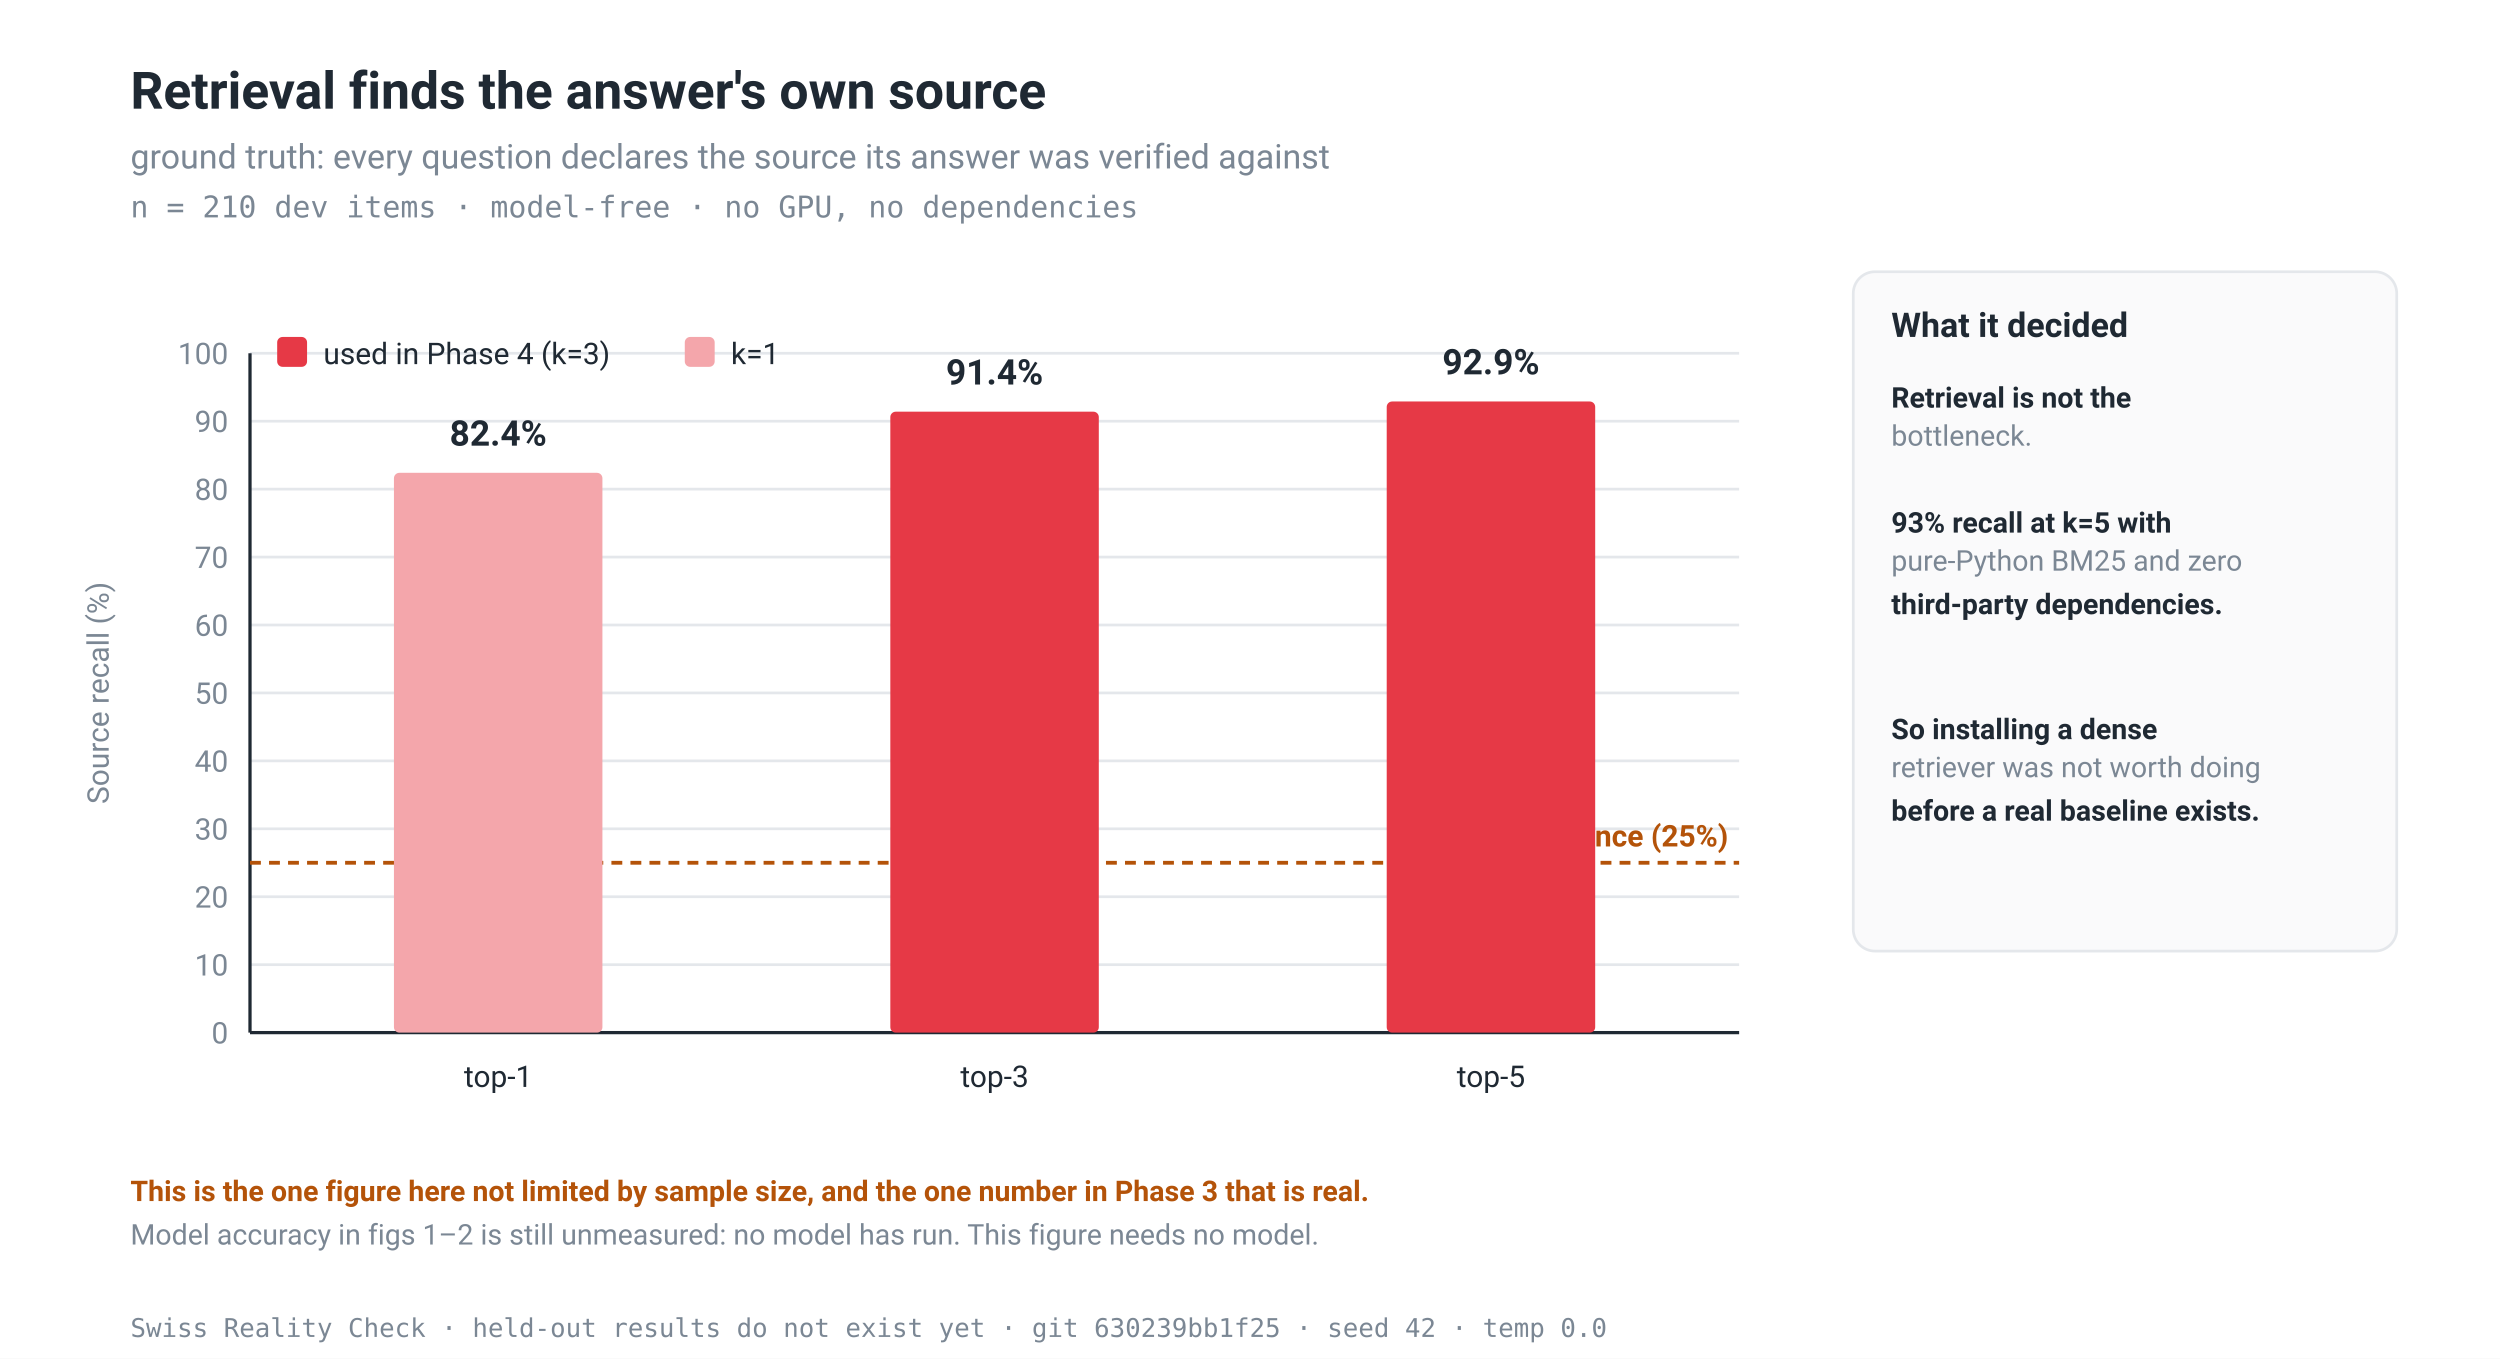
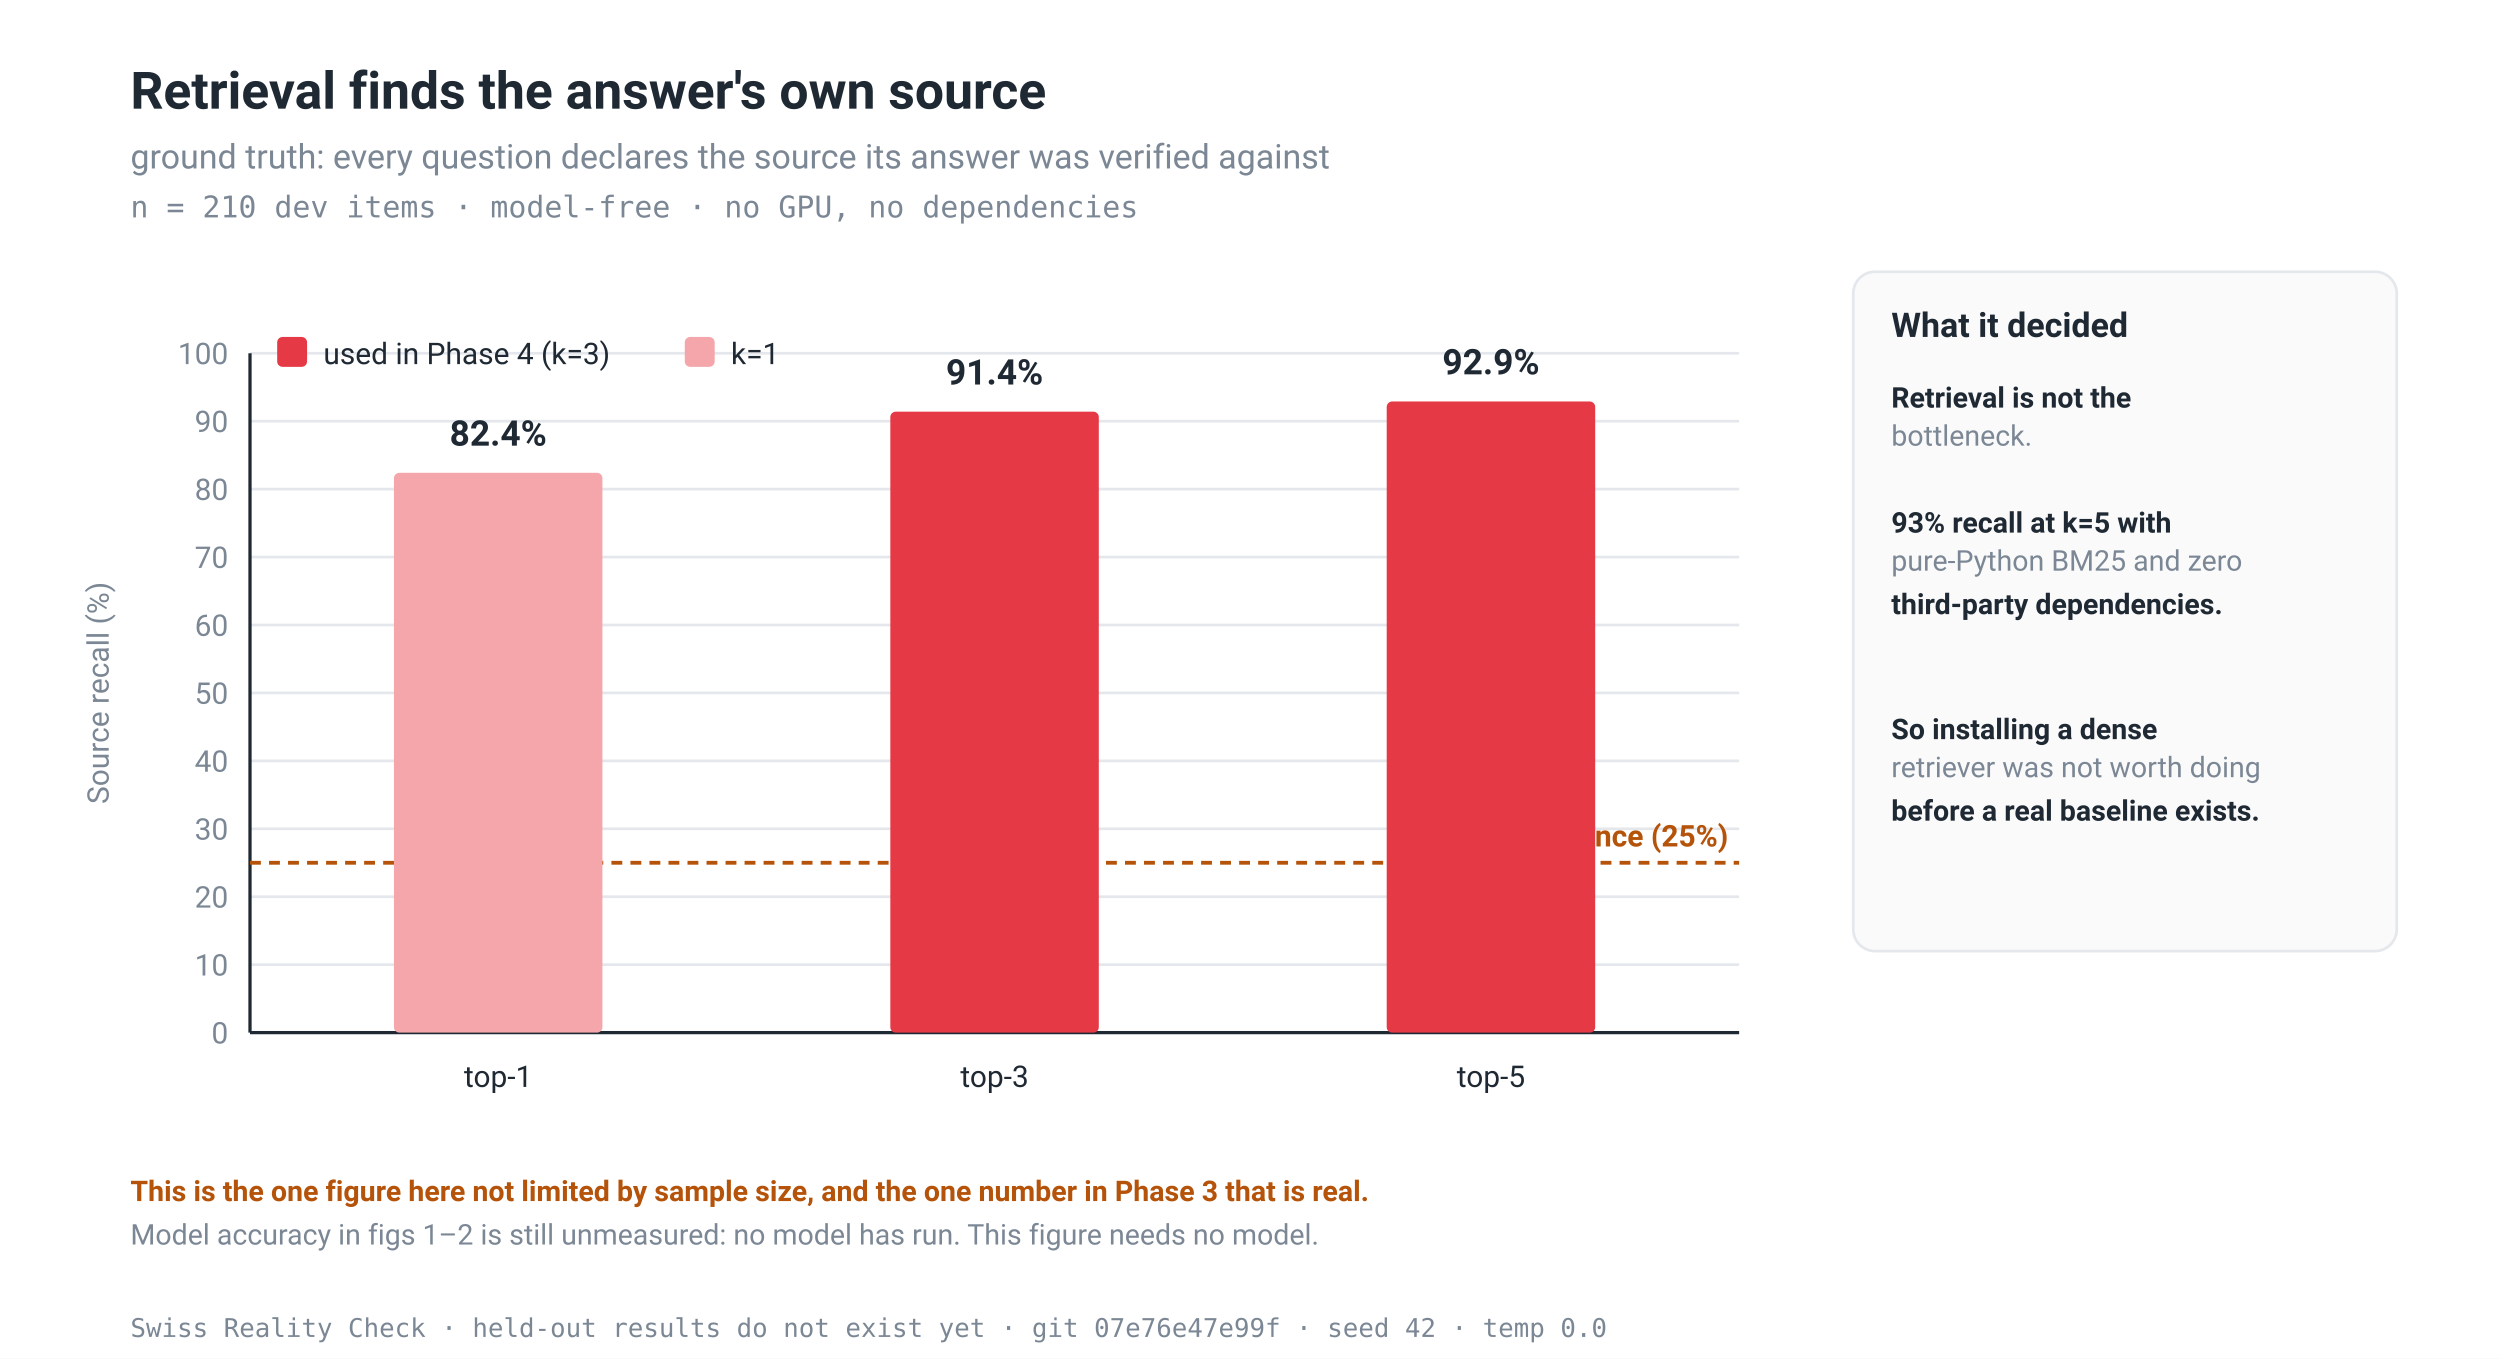
<svg xmlns="http://www.w3.org/2000/svg" width="920" height="500" viewBox="0 0 920 500" role="img" aria-labelledby="t" font-family="ui-sans-serif, -apple-system, 'Segoe UI', Roboto, 'Helvetica Neue', Arial, sans-serif">
  <rect width="920" height="500" fill="#FFFFFF" />
  <text x="48.00" y="40.00" font-family="ui-sans-serif, -apple-system, 'Segoe UI', Roboto, 'Helvetica Neue', Arial, sans-serif" font-size="19" fill="#1F2933" font-weight="bold" text-anchor="start" opacity="1.0" font-style="">Retrieval finds the answer's own source</text>
  <text x="48.00" y="62.00" font-family="ui-sans-serif, -apple-system, 'Segoe UI', Roboto, 'Helvetica Neue', Arial, sans-serif" font-size="12.5" fill="#7B8794" font-weight="normal" text-anchor="start" opacity="1.0" font-style="">ground truth: every question declares the source its answer was verified against</text>
  <text x="48.00" y="80.00" font-family="ui-monospace, SFMono-Regular, Menlo, Consolas, monospace" font-size="11" fill="#7B8794" font-weight="normal" text-anchor="start" opacity="1.0" font-style="">n = 210 dev items · model-free · no GPU, no dependencies</text>
  <line x1="92.00" y1="380.00" x2="640.00" y2="380.00" stroke="#E4E7EB" stroke-width="1" stroke-linecap="butt" />
  <text x="84.00" y="384.00" font-family="ui-sans-serif, -apple-system, 'Segoe UI', Roboto, 'Helvetica Neue', Arial, sans-serif" font-size="11" fill="#7B8794" font-weight="normal" text-anchor="end" opacity="1.0" font-style="">0</text>
  <line x1="92.00" y1="355.00" x2="640.00" y2="355.00" stroke="#E4E7EB" stroke-width="1" stroke-linecap="butt" />
  <text x="84.00" y="359.00" font-family="ui-sans-serif, -apple-system, 'Segoe UI', Roboto, 'Helvetica Neue', Arial, sans-serif" font-size="11" fill="#7B8794" font-weight="normal" text-anchor="end" opacity="1.0" font-style="">10</text>
  <line x1="92.00" y1="330.00" x2="640.00" y2="330.00" stroke="#E4E7EB" stroke-width="1" stroke-linecap="butt" />
  <text x="84.00" y="334.00" font-family="ui-sans-serif, -apple-system, 'Segoe UI', Roboto, 'Helvetica Neue', Arial, sans-serif" font-size="11" fill="#7B8794" font-weight="normal" text-anchor="end" opacity="1.0" font-style="">20</text>
  <line x1="92.00" y1="305.00" x2="640.00" y2="305.00" stroke="#E4E7EB" stroke-width="1" stroke-linecap="butt" />
  <text x="84.00" y="309.00" font-family="ui-sans-serif, -apple-system, 'Segoe UI', Roboto, 'Helvetica Neue', Arial, sans-serif" font-size="11" fill="#7B8794" font-weight="normal" text-anchor="end" opacity="1.0" font-style="">30</text>
  <line x1="92.00" y1="280.00" x2="640.00" y2="280.00" stroke="#E4E7EB" stroke-width="1" stroke-linecap="butt" />
  <text x="84.00" y="284.00" font-family="ui-sans-serif, -apple-system, 'Segoe UI', Roboto, 'Helvetica Neue', Arial, sans-serif" font-size="11" fill="#7B8794" font-weight="normal" text-anchor="end" opacity="1.0" font-style="">40</text>
  <line x1="92.00" y1="255.00" x2="640.00" y2="255.00" stroke="#E4E7EB" stroke-width="1" stroke-linecap="butt" />
  <text x="84.00" y="259.00" font-family="ui-sans-serif, -apple-system, 'Segoe UI', Roboto, 'Helvetica Neue', Arial, sans-serif" font-size="11" fill="#7B8794" font-weight="normal" text-anchor="end" opacity="1.0" font-style="">50</text>
  <line x1="92.00" y1="230.00" x2="640.00" y2="230.00" stroke="#E4E7EB" stroke-width="1" stroke-linecap="butt" />
  <text x="84.00" y="234.00" font-family="ui-sans-serif, -apple-system, 'Segoe UI', Roboto, 'Helvetica Neue', Arial, sans-serif" font-size="11" fill="#7B8794" font-weight="normal" text-anchor="end" opacity="1.0" font-style="">60</text>
  <line x1="92.00" y1="205.00" x2="640.00" y2="205.00" stroke="#E4E7EB" stroke-width="1" stroke-linecap="butt" />
  <text x="84.00" y="209.00" font-family="ui-sans-serif, -apple-system, 'Segoe UI', Roboto, 'Helvetica Neue', Arial, sans-serif" font-size="11" fill="#7B8794" font-weight="normal" text-anchor="end" opacity="1.0" font-style="">70</text>
  <line x1="92.00" y1="180.00" x2="640.00" y2="180.00" stroke="#E4E7EB" stroke-width="1" stroke-linecap="butt" />
  <text x="84.00" y="184.00" font-family="ui-sans-serif, -apple-system, 'Segoe UI', Roboto, 'Helvetica Neue', Arial, sans-serif" font-size="11" fill="#7B8794" font-weight="normal" text-anchor="end" opacity="1.0" font-style="">80</text>
  <line x1="92.00" y1="155.00" x2="640.00" y2="155.00" stroke="#E4E7EB" stroke-width="1" stroke-linecap="butt" />
  <text x="84.00" y="159.00" font-family="ui-sans-serif, -apple-system, 'Segoe UI', Roboto, 'Helvetica Neue', Arial, sans-serif" font-size="11" fill="#7B8794" font-weight="normal" text-anchor="end" opacity="1.0" font-style="">90</text>
  <line x1="92.00" y1="130.00" x2="640.00" y2="130.00" stroke="#E4E7EB" stroke-width="1" stroke-linecap="butt" />
  <text x="84.00" y="134.00" font-family="ui-sans-serif, -apple-system, 'Segoe UI', Roboto, 'Helvetica Neue', Arial, sans-serif" font-size="11" fill="#7B8794" font-weight="normal" text-anchor="end" opacity="1.0" font-style="">100</text>
  <line x1="92.00" y1="130.00" x2="92.00" y2="380.00" stroke="#1F2933" stroke-width="1.2" stroke-linecap="butt" />
  <line x1="92.00" y1="380.00" x2="640.00" y2="380.00" stroke="#1F2933" stroke-width="1.2" stroke-linecap="butt" />
  <text x="40.00" y="255.00" font-family="ui-sans-serif, -apple-system, 'Segoe UI', Roboto, 'Helvetica Neue', Arial, sans-serif" font-size="11" fill="#7B8794" font-weight="normal" text-anchor="middle" transform="rotate(-90 40.00 255.00)">Source recall (%)</text>
  <line x1="92.00" y1="317.50" x2="640.00" y2="317.50" stroke="#B45309" stroke-width="1.4" stroke-linecap="butt" stroke-dasharray="4 3" />
  <text x="636.00" y="311.50" font-family="ui-sans-serif, -apple-system, 'Segoe UI', Roboto, 'Helvetica Neue', Arial, sans-serif" font-size="11" fill="#B45309" font-weight="bold" text-anchor="end" opacity="1.0" font-style="">chance (25%)</text>
  <rect x="144.97" y="174.00" width="76.72" height="206.00" rx="2" fill="#F4A6AB" stroke="none" stroke-width="1.4" opacity="1.0" />
  <text x="183.33" y="164.00" font-family="ui-sans-serif, -apple-system, 'Segoe UI', Roboto, 'Helvetica Neue', Arial, sans-serif" font-size="13" fill="#1F2933" font-weight="bold" text-anchor="middle" opacity="1.0" font-style="">82.4%</text>
  <rect x="327.64" y="151.50" width="76.72" height="228.50" rx="2" fill="#E63946" stroke="none" stroke-width="1.4" opacity="1.0" />
  <text x="366.00" y="141.50" font-family="ui-sans-serif, -apple-system, 'Segoe UI', Roboto, 'Helvetica Neue', Arial, sans-serif" font-size="13" fill="#1F2933" font-weight="bold" text-anchor="middle" opacity="1.0" font-style="">91.4%</text>
  <rect x="510.31" y="147.75" width="76.72" height="232.25" rx="2" fill="#E63946" stroke="none" stroke-width="1.4" opacity="1.0" />
  <text x="548.67" y="137.75" font-family="ui-sans-serif, -apple-system, 'Segoe UI', Roboto, 'Helvetica Neue', Arial, sans-serif" font-size="13" fill="#1F2933" font-weight="bold" text-anchor="middle" opacity="1.0" font-style="">92.9%</text>
  <text x="183.33" y="400.00" font-family="ui-sans-serif, -apple-system, 'Segoe UI', Roboto, 'Helvetica Neue', Arial, sans-serif" font-size="11" fill="#1F2933" font-weight="normal" text-anchor="middle" opacity="1.0" font-style="">top-1</text>
  <text x="366.00" y="400.00" font-family="ui-sans-serif, -apple-system, 'Segoe UI', Roboto, 'Helvetica Neue', Arial, sans-serif" font-size="11" fill="#1F2933" font-weight="normal" text-anchor="middle" opacity="1.0" font-style="">top-3</text>
  <text x="548.67" y="400.00" font-family="ui-sans-serif, -apple-system, 'Segoe UI', Roboto, 'Helvetica Neue', Arial, sans-serif" font-size="11" fill="#1F2933" font-weight="normal" text-anchor="middle" opacity="1.0" font-style="">top-5</text>
  <rect x="102.00" y="124.00" width="11.00" height="11.00" rx="2" fill="#E63946" stroke="none" stroke-width="1" opacity="1.0" />
  <text x="119.00" y="134.00" font-family="ui-sans-serif, -apple-system, 'Segoe UI', Roboto, 'Helvetica Neue', Arial, sans-serif" font-size="11" fill="#1F2933" font-weight="normal" text-anchor="start" opacity="1.0" font-style="">used in Phase 4 (k=3)</text>
  <rect x="252.00" y="124.00" width="11.00" height="11.00" rx="2" fill="#F4A6AB" stroke="none" stroke-width="1" opacity="1.0" />
  <text x="269.00" y="134.00" font-family="ui-sans-serif, -apple-system, 'Segoe UI', Roboto, 'Helvetica Neue', Arial, sans-serif" font-size="11" fill="#1F2933" font-weight="normal" text-anchor="start" opacity="1.0" font-style="">k=1</text>
  <rect x="682.00" y="100.00" width="200.00" height="250.00" rx="8" fill="#FAFAFB" stroke="#E4E7EB" stroke-width="1" opacity="1.0" />
  <text x="696.00" y="124.00" font-family="ui-sans-serif, -apple-system, 'Segoe UI', Roboto, 'Helvetica Neue', Arial, sans-serif" font-size="12.5" fill="#1F2933" font-weight="bold" text-anchor="start" opacity="1.0" font-style="">What it decided</text>
  <text x="696.00" y="150.00" font-family="ui-sans-serif, -apple-system, 'Segoe UI', Roboto, 'Helvetica Neue', Arial, sans-serif" font-size="10.5" fill="#1F2933" font-weight="bold" text-anchor="start" opacity="1.0" font-style="">Retrieval is not the</text>
  <text x="696.00" y="164.00" font-family="ui-sans-serif, -apple-system, 'Segoe UI', Roboto, 'Helvetica Neue', Arial, sans-serif" font-size="10.5" fill="#7B8794" font-weight="normal" text-anchor="start" opacity="1.0" font-style="">bottleneck.</text>
  <text x="696.00" y="196.00" font-family="ui-sans-serif, -apple-system, 'Segoe UI', Roboto, 'Helvetica Neue', Arial, sans-serif" font-size="10.5" fill="#1F2933" font-weight="bold" text-anchor="start" opacity="1.0" font-style="">93% recall at k=5 with</text>
  <text x="696.00" y="210.00" font-family="ui-sans-serif, -apple-system, 'Segoe UI', Roboto, 'Helvetica Neue', Arial, sans-serif" font-size="10.5" fill="#7B8794" font-weight="normal" text-anchor="start" opacity="1.0" font-style="">pure-Python BM25 and zero</text>
  <text x="696.00" y="226.00" font-family="ui-sans-serif, -apple-system, 'Segoe UI', Roboto, 'Helvetica Neue', Arial, sans-serif" font-size="10.5" fill="#1F2933" font-weight="bold" text-anchor="start" opacity="1.0" font-style="">third-party dependencies.</text>
  <text x="696.00" y="272.00" font-family="ui-sans-serif, -apple-system, 'Segoe UI', Roboto, 'Helvetica Neue', Arial, sans-serif" font-size="10.5" fill="#1F2933" font-weight="bold" text-anchor="start" opacity="1.0" font-style="">So installing a dense</text>
  <text x="696.00" y="286.00" font-family="ui-sans-serif, -apple-system, 'Segoe UI', Roboto, 'Helvetica Neue', Arial, sans-serif" font-size="10.5" fill="#7B8794" font-weight="normal" text-anchor="start" opacity="1.0" font-style="">retriever was not worth doing</text>
  <text x="696.00" y="302.00" font-family="ui-sans-serif, -apple-system, 'Segoe UI', Roboto, 'Helvetica Neue', Arial, sans-serif" font-size="10.5" fill="#1F2933" font-weight="bold" text-anchor="start" opacity="1.0" font-style="">before a real baseline exists.</text>
  <text x="48.00" y="442.00" font-family="ui-sans-serif, -apple-system, 'Segoe UI', Roboto, 'Helvetica Neue', Arial, sans-serif" font-size="10.5" fill="#B45309" font-weight="bold" text-anchor="start" opacity="1.0" font-style="">This is the one figure here not limited by sample size, and the one number in Phase 3 that is real.</text>
  <text x="48.00" y="458.00" font-family="ui-sans-serif, -apple-system, 'Segoe UI', Roboto, 'Helvetica Neue', Arial, sans-serif" font-size="10.5" fill="#7B8794" font-weight="normal" text-anchor="start" opacity="1.0" font-style="">Model accuracy in figs 1–2 is still unmeasured: no model has run. This figure needs no model.</text>
-   <text x="48.00" y="492.00" font-family="ui-monospace, SFMono-Regular, Menlo, Consolas, monospace" font-size="9.5" fill="#7B8794" font-weight="normal" text-anchor="start" opacity="1.0" font-style="">Swiss Reality Check · held-out results do not exist yet · git 630239bb1f25 · seed 42 · temp 0.0</text>
+   <text x="48.00" y="492.00" font-family="ui-monospace, SFMono-Regular, Menlo, Consolas, monospace" font-size="9.5" fill="#7B8794" font-weight="normal" text-anchor="start" opacity="1.0" font-style="">Swiss Reality Check · held-out results do not exist yet · git 07e76e47e99f · seed 42 · temp 0.0</text>
</svg>
